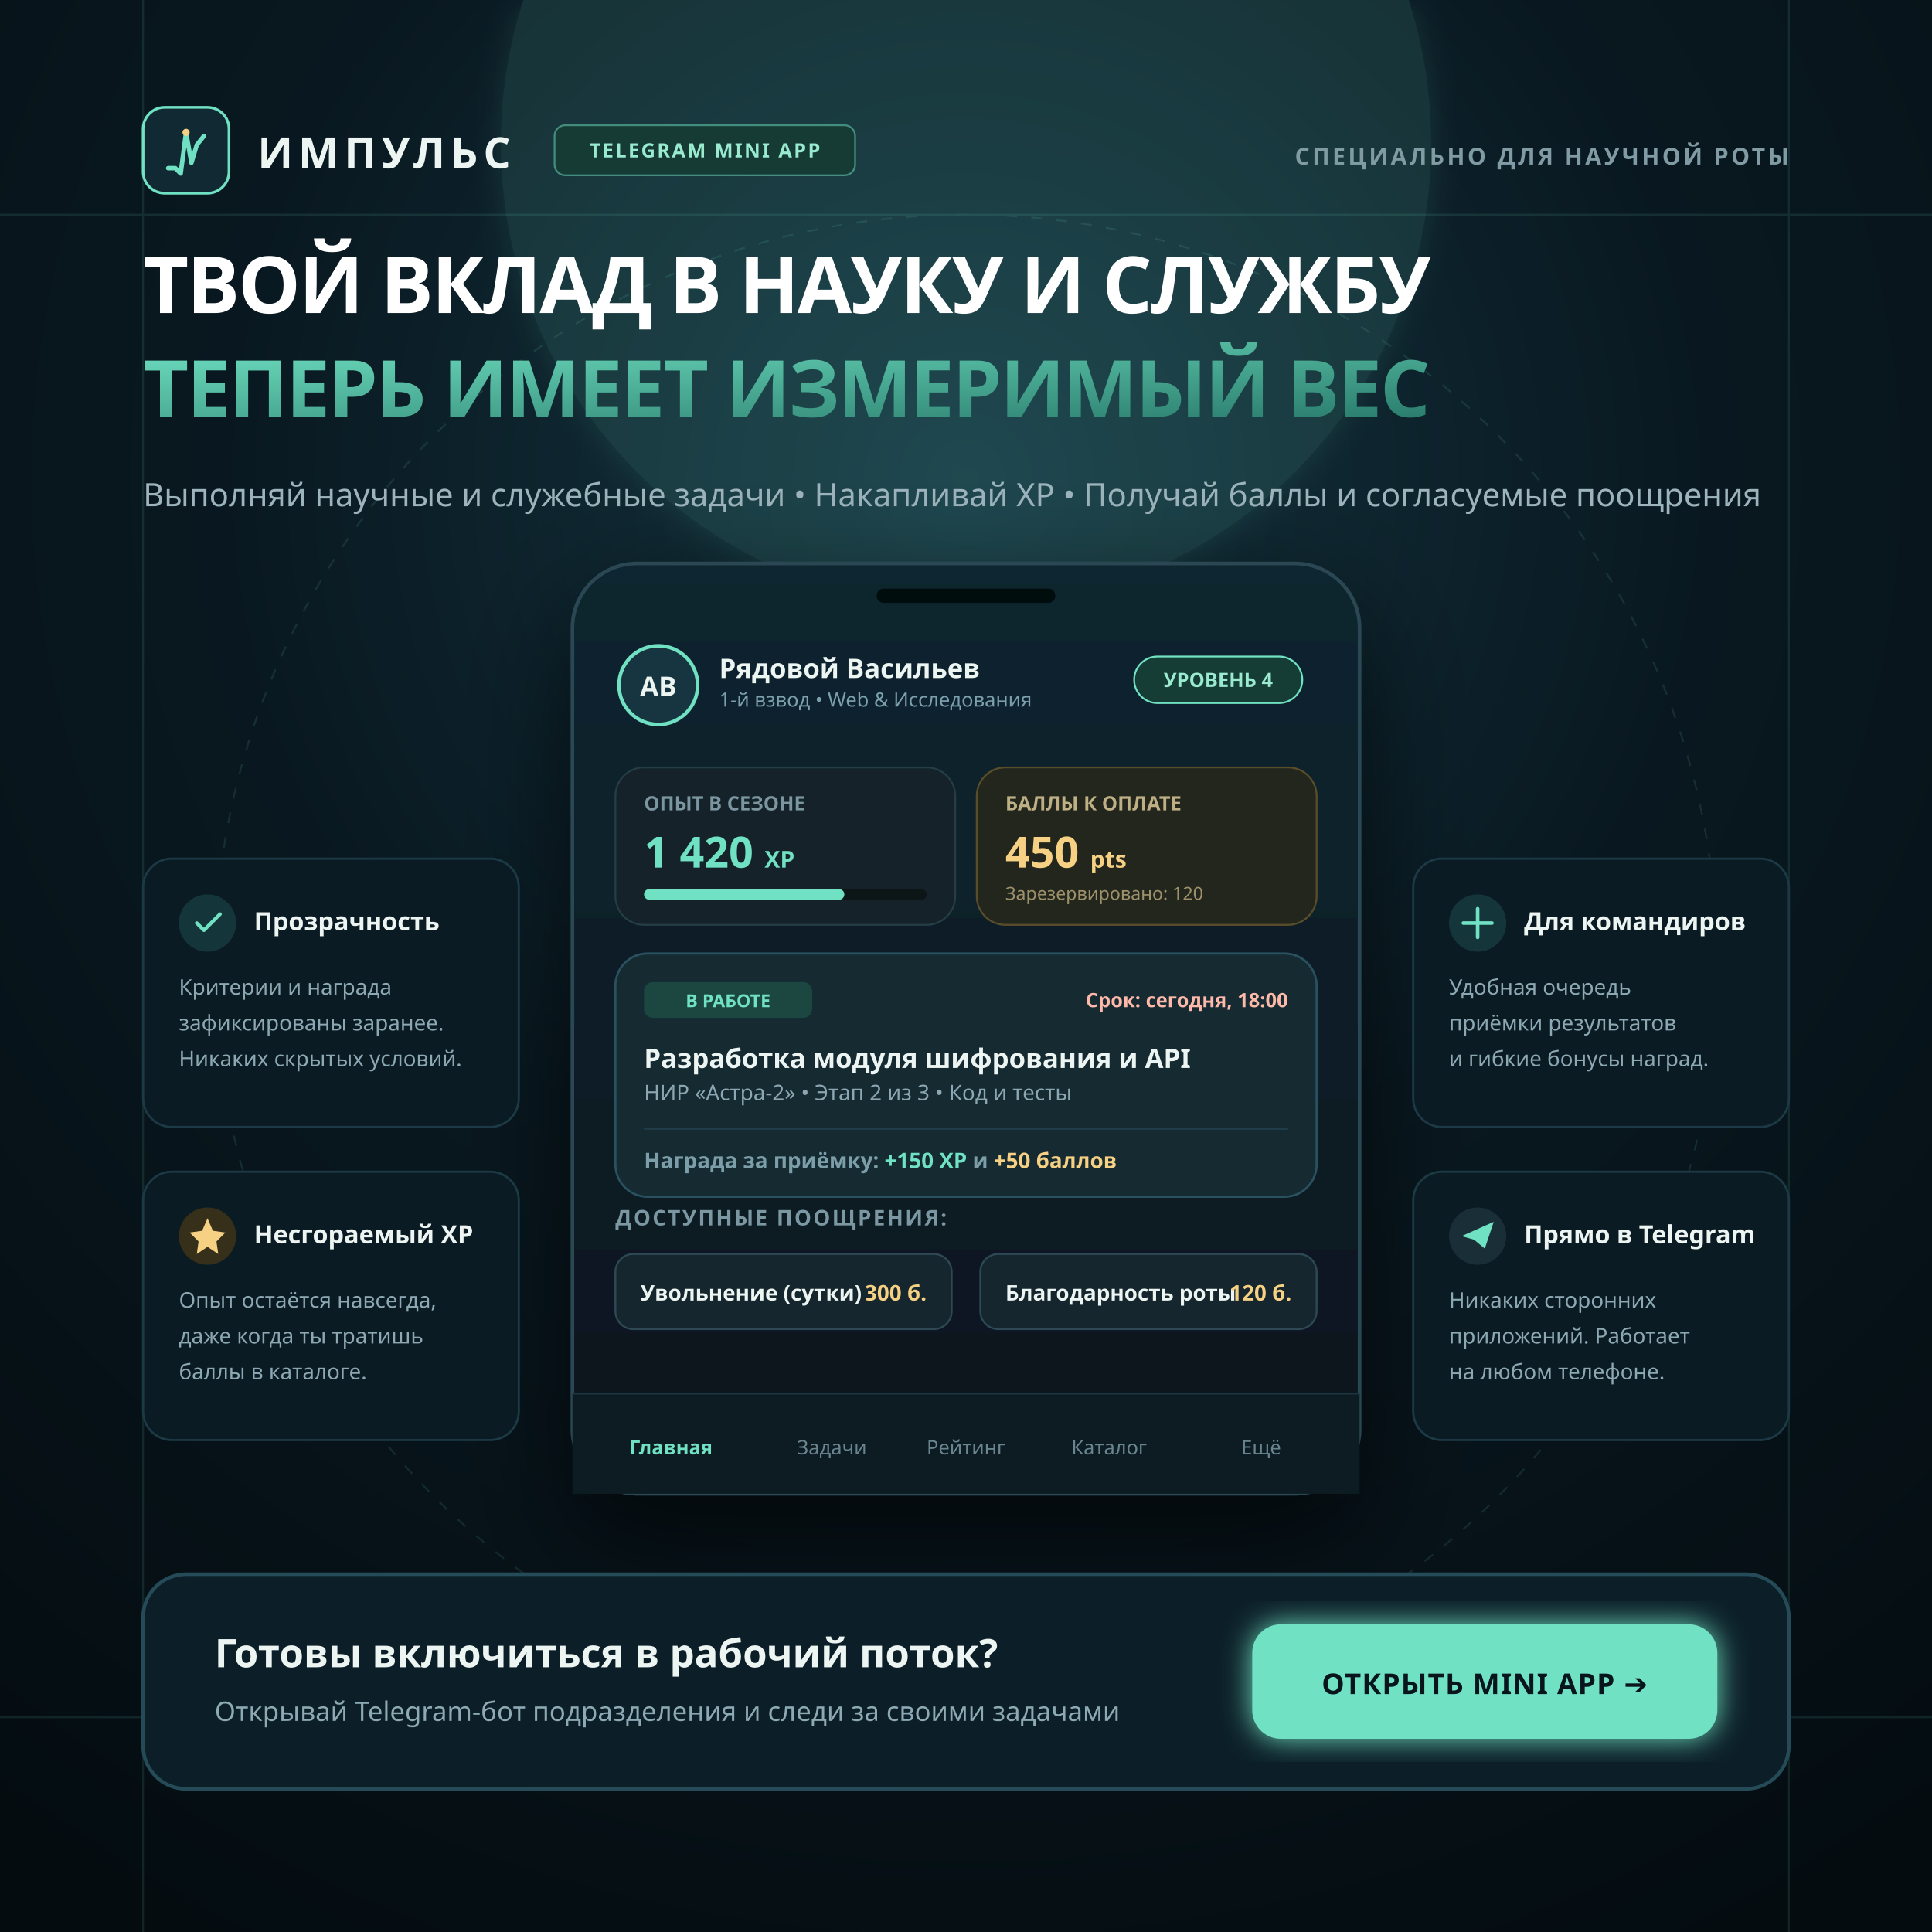
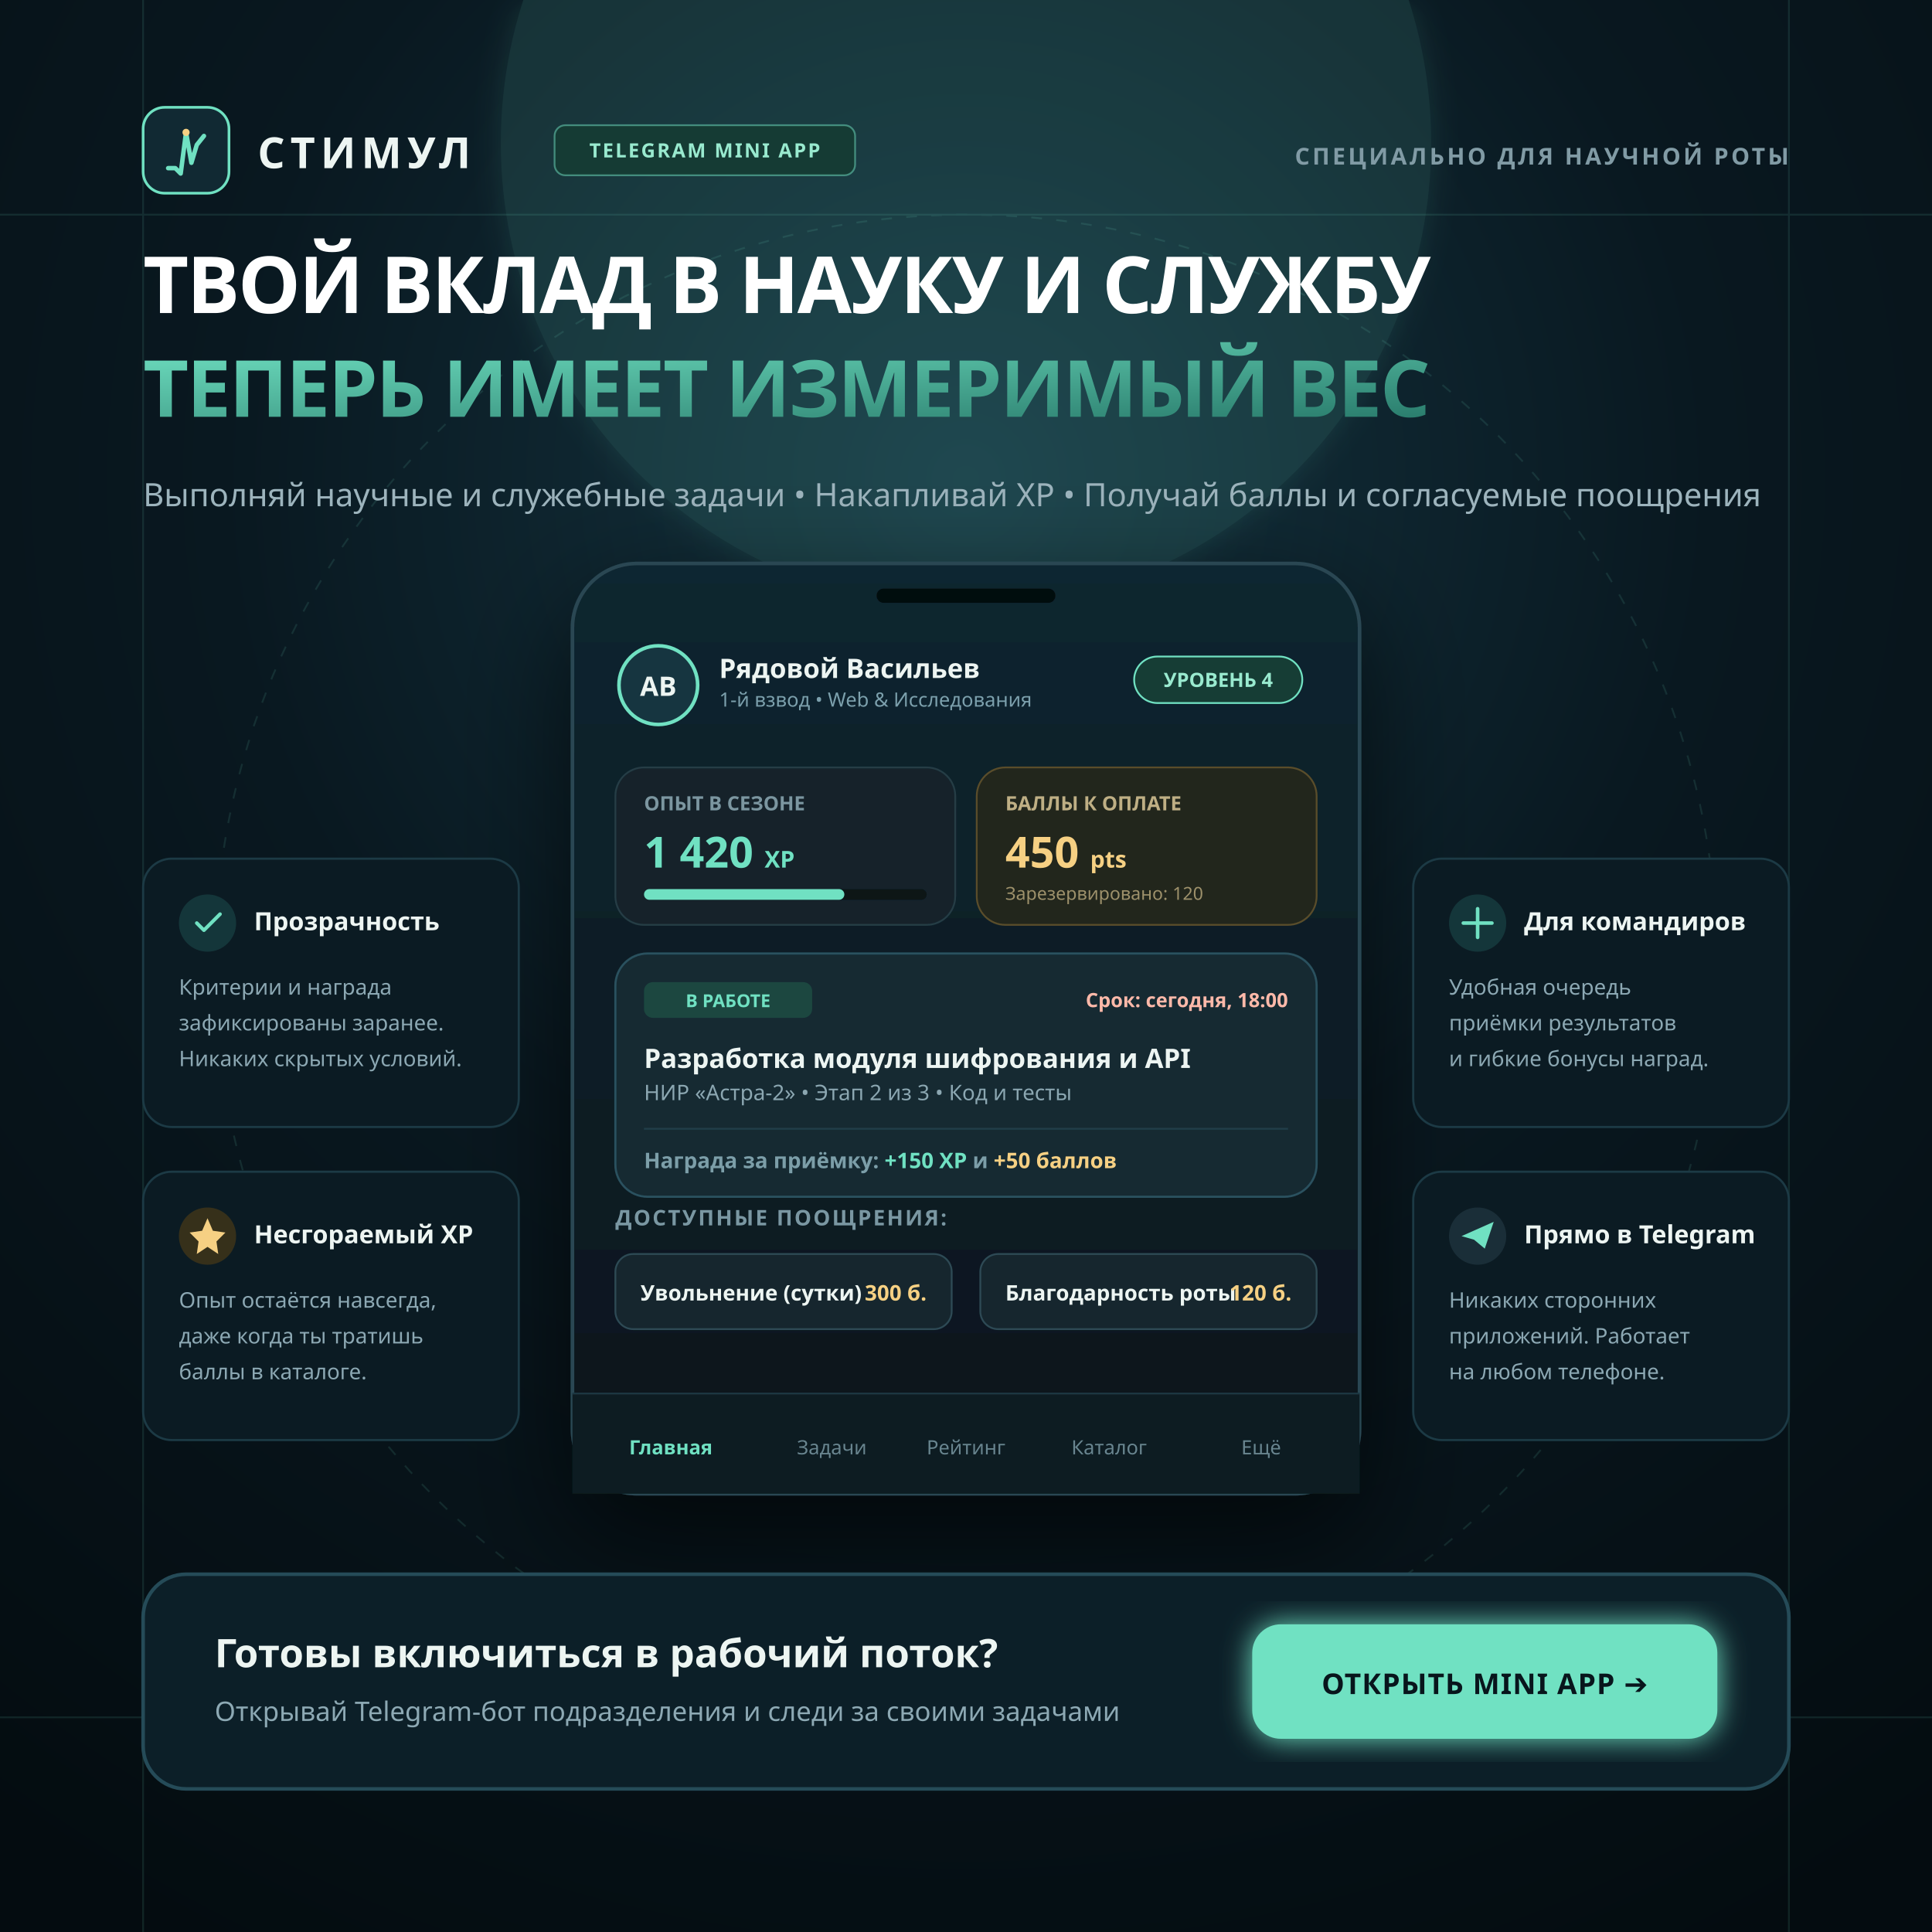
<svg xmlns="http://www.w3.org/2000/svg" viewBox="0 0 1080 1080" width="100%" height="100%">
  <defs>
    <radialGradient id="pBgGlow" cx="50%" cy="25%" r="85%">
      <stop offset="0%" stop-color="#143440" />
      <stop offset="45%" stop-color="#091820" />
      <stop offset="100%" stop-color="#040c10" />
    </radialGradient>
    <linearGradient id="phoneBg" x1="0%" y1="0%" x2="0%" y2="100%">
      <stop offset="0%" stop-color="#0f2630" />
      <stop offset="100%" stop-color="#08151c" />
    </linearGradient>
    <linearGradient id="pMint" x1="0%" y1="0%" x2="100%" y2="100%">
      <stop offset="0%" stop-color="#70e1c2" />
      <stop offset="100%" stop-color="#2a7d6d" />
    </linearGradient>
    <linearGradient id="pGold" x1="0%" y1="0%" x2="100%" y2="100%">
      <stop offset="0%" stop-color="#f6d083" />
      <stop offset="100%" stop-color="#c99e43" />
    </linearGradient>
    <filter id="phoneShadow" x="-20%" y="-20%" width="140%" height="140%">
      <feDropShadow dx="0" dy="24" stdDeviation="32" flood-color="#000000" flood-opacity="0.65" />
    </filter>
    <filter id="pNeon" x="-20%" y="-20%" width="140%" height="140%">
      <feGaussianBlur stdDeviation="8" result="blur" />
      <feMerge>
        <feMergeNode in="blur" />
        <feMergeNode in="SourceGraphic" />
      </feMerge>
    </filter>
  </defs>
  <rect width="1080" height="1080" fill="url(#pBgGlow)" />
  <g opacity="0.12" stroke="#70e1c2" stroke-width="1">
    <line x1="80" y1="0" x2="80" y2="1080" />
    <line x1="1000" y1="0" x2="1000" y2="1080" />
    <line x1="0" y1="120" x2="1080" y2="120" />
    <line x1="0" y1="960" x2="1080" y2="960" />
    <circle cx="540" cy="540" r="420" fill="none" stroke-dasharray="6 8" />
  </g>
  <circle cx="540" cy="80" r="260" fill="#70e1c2" opacity="0.12" filter="url(#pNeon)" />
  <g transform="translate(80, 60)">
    <rect width="48" height="48" rx="12" fill="#112933" stroke="#70e1c2" stroke-width="1.5" />
    <path d="M 14 34 L 18 34 L 21 37 L 24 14 L 27 31 L 30 21 L 34 16" fill="none" stroke="#70e1c2" stroke-width="2.5" stroke-linecap="round" stroke-linejoin="round" />
    <circle cx="24" cy="14" r="2" fill="#f6d083" />
    <text x="64" y="34" font-family="'Manrope', sans-serif" font-size="24" font-weight="800" letter-spacing="3" fill="#edf5f2">
-       ИМПУЛЬС
+       СТИМУЛ
    </text>
    <rect x="230" y="10" width="168" height="28" rx="6" fill="#153b34" stroke="#70e1c2" stroke-width="1" stroke-opacity="0.5" />
    <text x="314" y="28" text-anchor="middle" font-family="'Manrope', sans-serif" font-size="11" font-weight="700" letter-spacing="1" fill="#99eacf">
      TELEGRAM MINI APP
    </text>
    <text x="920" y="32" text-anchor="end" font-family="'Manrope', sans-serif" font-size="13" font-weight="600" letter-spacing="1.5" fill="#819ba5">
      СПЕЦИАЛЬНО ДЛЯ НАУЧНОЙ РОТЫ
    </text>
  </g>
  <g transform="translate(80, 175)">
    <text font-family="'Manrope', sans-serif" font-size="44" font-weight="800" line-height="1.15" fill="#ffffff" letter-spacing="-1">
      ТВОЙ ВКЛАД В НАУКУ И СЛУЖБУ
    </text>
    <text y="58" font-family="'Manrope', sans-serif" font-size="44" font-weight="800" fill="url(#pMint)" letter-spacing="-1">
      ТЕПЕРЬ ИМЕЕТ ИЗМЕРИМЫЙ ВЕС
    </text>
    <text y="108" font-family="'Manrope', sans-serif" font-size="18" font-weight="400" fill="#9db4bd">
      Выполняй научные и служебные задачи • Накапливай XP • Получай баллы и согласуемые поощрения
    </text>
  </g>
  <g transform="translate(320, 315)" filter="url(#phoneShadow)">
    <rect width="440" height="520" rx="36" fill="url(#phoneBg)" stroke="#2b4752" stroke-width="2" />
    <rect x="170" y="14" width="100" height="8" rx="4" fill="#040b0f" />
    <g transform="translate(24, 44)">
      <circle cx="24" cy="24" r="22" fill="#183640" stroke="#70e1c2" stroke-width="2" />
      <text x="24" y="30" text-anchor="middle" font-family="'Manrope', sans-serif" font-size="15" font-weight="700" fill="#edf5f2">АВ</text>
      <text x="58" y="20" font-family="'Manrope', sans-serif" font-size="15" font-weight="700" fill="#edf5f2">Рядовой Васильев</text>
      <text x="58" y="36" font-family="'Manrope', sans-serif" font-size="11" font-weight="500" fill="#7ba0ad">1-й взвод • Web &amp; Исследования</text>
      <rect x="290" y="8" width="94" height="26" rx="13" fill="#163c35" stroke="#70e1c2" stroke-width="1" />
      <text x="337" y="25" text-anchor="middle" font-family="'Manrope', sans-serif" font-size="11" font-weight="700" fill="#99eacf">УРОВЕНЬ 4</text>
    </g>
    <g transform="translate(24, 114)">
      <rect width="190" height="88" rx="16" fill="#12242c" stroke="#253c45" stroke-width="1" />
      <text x="16" y="24" font-family="'Manrope', sans-serif" font-size="11" font-weight="600" fill="#7c96a0">ОПЫТ В СЕЗОНЕ</text>
      <text x="16" y="56" font-family="'Manrope', sans-serif" font-size="24" font-weight="800" fill="#70e1c2">1 420 <tspan font-size="13" font-weight="600">XP</tspan>
      </text>
      <rect x="16" y="68" width="158" height="6" rx="3" fill="#081419" />
      <rect x="16" y="68" width="112" height="6" rx="3" fill="#70e1c2" />
      <g transform="translate(202, 0)">
        <rect width="190" height="88" rx="16" fill="#20251d" stroke="#5a4d2c" stroke-width="1" />
        <text x="16" y="24" font-family="'Manrope', sans-serif" font-size="11" font-weight="600" fill="#bfaf84">БАЛЛЫ К ОПЛАТЕ</text>
        <text x="16" y="56" font-family="'Manrope', sans-serif" font-size="24" font-weight="800" fill="#f6d083">450 <tspan font-size="13" font-weight="600">pts</tspan>
        </text>
        <text x="16" y="74" font-family="'Manrope', sans-serif" font-size="10" font-weight="500" fill="#9e916b">Зарезервировано: 120</text>
      </g>
    </g>
    <g transform="translate(24, 218)">
      <rect width="392" height="136" rx="18" fill="#132933" stroke="#2c515e" stroke-width="1.2" />
      <rect x="16" y="16" width="94" height="20" rx="5" fill="#1c473f" />
      <text x="63" y="30" text-anchor="middle" font-family="'Manrope', sans-serif" font-size="10" font-weight="700" fill="#70e1c2">В РАБОТЕ</text>
      <text x="376" y="30" text-anchor="end" font-family="'Manrope', sans-serif" font-size="11" font-weight="600" fill="#ffb9a9">Срок: сегодня, 18:00</text>
      <text x="16" y="64" font-family="'Manrope', sans-serif" font-size="15" font-weight="700" fill="#edf5f2">
        Разработка модуля шифрования и API
      </text>
      <text x="16" y="82" font-family="'Manrope', sans-serif" font-size="12" font-weight="400" fill="#8ca7b1">
        НИР «Астра-2» • Этап 2 из 3 • Код и тесты
      </text>
      <line x1="16" y1="98" x2="376" y2="98" stroke="#223e49" stroke-width="1" />
      <text x="16" y="120" font-family="'Manrope', sans-serif" font-size="12" font-weight="600" fill="#7c9ea8">
        Награда за приёмку: <tspan fill="#70e1c2" font-weight="700">+150 XP</tspan> и <tspan fill="#f6d083" font-weight="700">+50 баллов</tspan>
      </text>
    </g>
    <g transform="translate(24, 370)">
      <text font-family="'Manrope', sans-serif" font-size="12" font-weight="700" letter-spacing="1" fill="#7a97a2">
        ДОСТУПНЫЕ ПООЩРЕНИЯ:
      </text>
      <g transform="translate(0, 16)">
        <rect width="188" height="42" rx="10" fill="#15272e" stroke="#2e4a55" stroke-width="1" />
        <text x="14" y="26" font-family="'Manrope', sans-serif" font-size="12" font-weight="600" fill="#edf5f2">Увольнение (сутки)</text>
        <text x="174" y="26" text-anchor="end" font-family="'Manrope', sans-serif" font-size="12" font-weight="700" fill="#f6d083">300 б.</text>
      </g>
      <g transform="translate(204, 16)">
        <rect width="188" height="42" rx="10" fill="#15272e" stroke="#2e4a55" stroke-width="1" />
        <text x="14" y="26" font-family="'Manrope', sans-serif" font-size="12" font-weight="600" fill="#edf5f2">Благодарность роты</text>
        <text x="174" y="26" text-anchor="end" font-family="'Manrope', sans-serif" font-size="12" font-weight="700" fill="#f6d083">120 б.</text>
      </g>
    </g>
    <g transform="translate(0, 464)">
      <rect width="440" height="56" fill="#0b1b22" rx="0" />
      <line x1="0" y1="0" x2="440" y2="0" stroke="#1d3842" stroke-width="1" />
      <text x="55" y="34" text-anchor="middle" font-family="'Manrope', sans-serif" font-size="11" font-weight="700" fill="#70e1c2">Главная</text>
      <text x="145" y="34" text-anchor="middle" font-family="'Manrope', sans-serif" font-size="11" font-weight="500" fill="#69858f">Задачи</text>
      <text x="220" y="34" text-anchor="middle" font-family="'Manrope', sans-serif" font-size="11" font-weight="500" fill="#69858f">Рейтинг</text>
      <text x="300" y="34" text-anchor="middle" font-family="'Manrope', sans-serif" font-size="11" font-weight="500" fill="#69858f">Каталог</text>
      <text x="385" y="34" text-anchor="middle" font-family="'Manrope', sans-serif" font-size="11" font-weight="500" fill="#69858f">Ещё</text>
    </g>
  </g>
  <g transform="translate(80, 480)">
    <rect width="210" height="150" rx="16" fill="#0b1b23" stroke="#1c3a45" stroke-width="1.2" />
    <circle cx="36" cy="36" r="16" fill="#14363a" />
    <path d="M 30 36 L 34 40 L 43 31" fill="none" stroke="#70e1c2" stroke-width="2" stroke-linecap="round" stroke-linejoin="round" />
    <text x="62" y="40" font-family="'Manrope', sans-serif" font-size="14" font-weight="700" fill="#edf5f2">Прозрачность</text>
    <text x="20" y="76" font-family="'Manrope', sans-serif" font-size="12" font-weight="400" fill="#8ca8b3">
      Критерии и награда
    </text>
    <text x="20" y="96" font-family="'Manrope', sans-serif" font-size="12" font-weight="400" fill="#8ca8b3">
      зафиксированы заранее.
    </text>
    <text x="20" y="116" font-family="'Manrope', sans-serif" font-size="12" font-weight="400" fill="#8ca8b3">
      Никаких скрытых условий.
    </text>
  </g>
  <g transform="translate(80, 655)">
    <rect width="210" height="150" rx="16" fill="#0b1b23" stroke="#1c3a45" stroke-width="1.2" />
    <circle cx="36" cy="36" r="16" fill="#36301a" />
    <polygon points="36,26 39,33 46,34 41,39 42,46 36,42 30,46 31,39 26,34 33,33" fill="#f6d083" />
    <text x="62" y="40" font-family="'Manrope', sans-serif" font-size="14" font-weight="700" fill="#edf5f2">Несгораемый XP</text>
    <text x="20" y="76" font-family="'Manrope', sans-serif" font-size="12" font-weight="400" fill="#8ca8b3">
      Опыт остаётся навсегда,
    </text>
    <text x="20" y="96" font-family="'Manrope', sans-serif" font-size="12" font-weight="400" fill="#8ca8b3">
      даже когда ты тратишь
    </text>
    <text x="20" y="116" font-family="'Manrope', sans-serif" font-size="12" font-weight="400" fill="#8ca8b3">
      баллы в каталоге.
    </text>
  </g>
  <g transform="translate(790, 480)">
    <rect width="210" height="150" rx="16" fill="#0b1b23" stroke="#1c3a45" stroke-width="1.2" />
    <circle cx="36" cy="36" r="16" fill="#14363a" />
    <path d="M 28 36 L 44 36 M 36 28 L 36 44" fill="none" stroke="#70e1c2" stroke-width="2" stroke-linecap="round" />
    <text x="62" y="40" font-family="'Manrope', sans-serif" font-size="14" font-weight="700" fill="#edf5f2">Для командиров</text>
    <text x="20" y="76" font-family="'Manrope', sans-serif" font-size="12" font-weight="400" fill="#8ca8b3">
      Удобная очередь
    </text>
    <text x="20" y="96" font-family="'Manrope', sans-serif" font-size="12" font-weight="400" fill="#8ca8b3">
      приёмки результатов
    </text>
    <text x="20" y="116" font-family="'Manrope', sans-serif" font-size="12" font-weight="400" fill="#8ca8b3">
      и гибкие бонусы наград.
    </text>
  </g>
  <g transform="translate(790, 655)">
    <rect width="210" height="150" rx="16" fill="#0b1b23" stroke="#1c3a45" stroke-width="1.2" />
    <circle cx="36" cy="36" r="16" fill="#1a2e38" />
    <path d="M 27 36 L 45 28 L 40 43 L 34 38 Z" fill="#70e1c2" />
    <text x="62" y="40" font-family="'Manrope', sans-serif" font-size="14" font-weight="700" fill="#edf5f2">Прямо в Telegram</text>
    <text x="20" y="76" font-family="'Manrope', sans-serif" font-size="12" font-weight="400" fill="#8ca8b3">
      Никаких сторонних
    </text>
    <text x="20" y="96" font-family="'Manrope', sans-serif" font-size="12" font-weight="400" fill="#8ca8b3">
      приложений. Работает
    </text>
    <text x="20" y="116" font-family="'Manrope', sans-serif" font-size="12" font-weight="400" fill="#8ca8b3">
      на любом телефоне.
    </text>
  </g>
  <g transform="translate(80, 880)">
    <rect width="920" height="120" rx="24" fill="#0c1f28" stroke="#254b58" stroke-width="2" />
    <text x="40" y="52" font-family="'Manrope', sans-serif" font-size="22" font-weight="800" fill="#edf5f2">
      Готовы включиться в рабочий поток?
    </text>
    <text x="40" y="82" font-family="'Manrope', sans-serif" font-size="15" font-weight="500" fill="#8da9b4">
      Открывай Telegram-бот подразделения и следи за своими задачами
    </text>
    <g transform="translate(620, 28)">
      <rect width="260" height="64" rx="16" fill="#70e1c2" filter="url(#pNeon)" />
      <text x="130" y="39" text-anchor="middle" font-family="'Manrope', sans-serif" font-size="16" font-weight="800" fill="#08151c" letter-spacing="0.5">
        ОТКРЫТЬ MINI APP ➔
      </text>
    </g>
  </g>
</svg>
